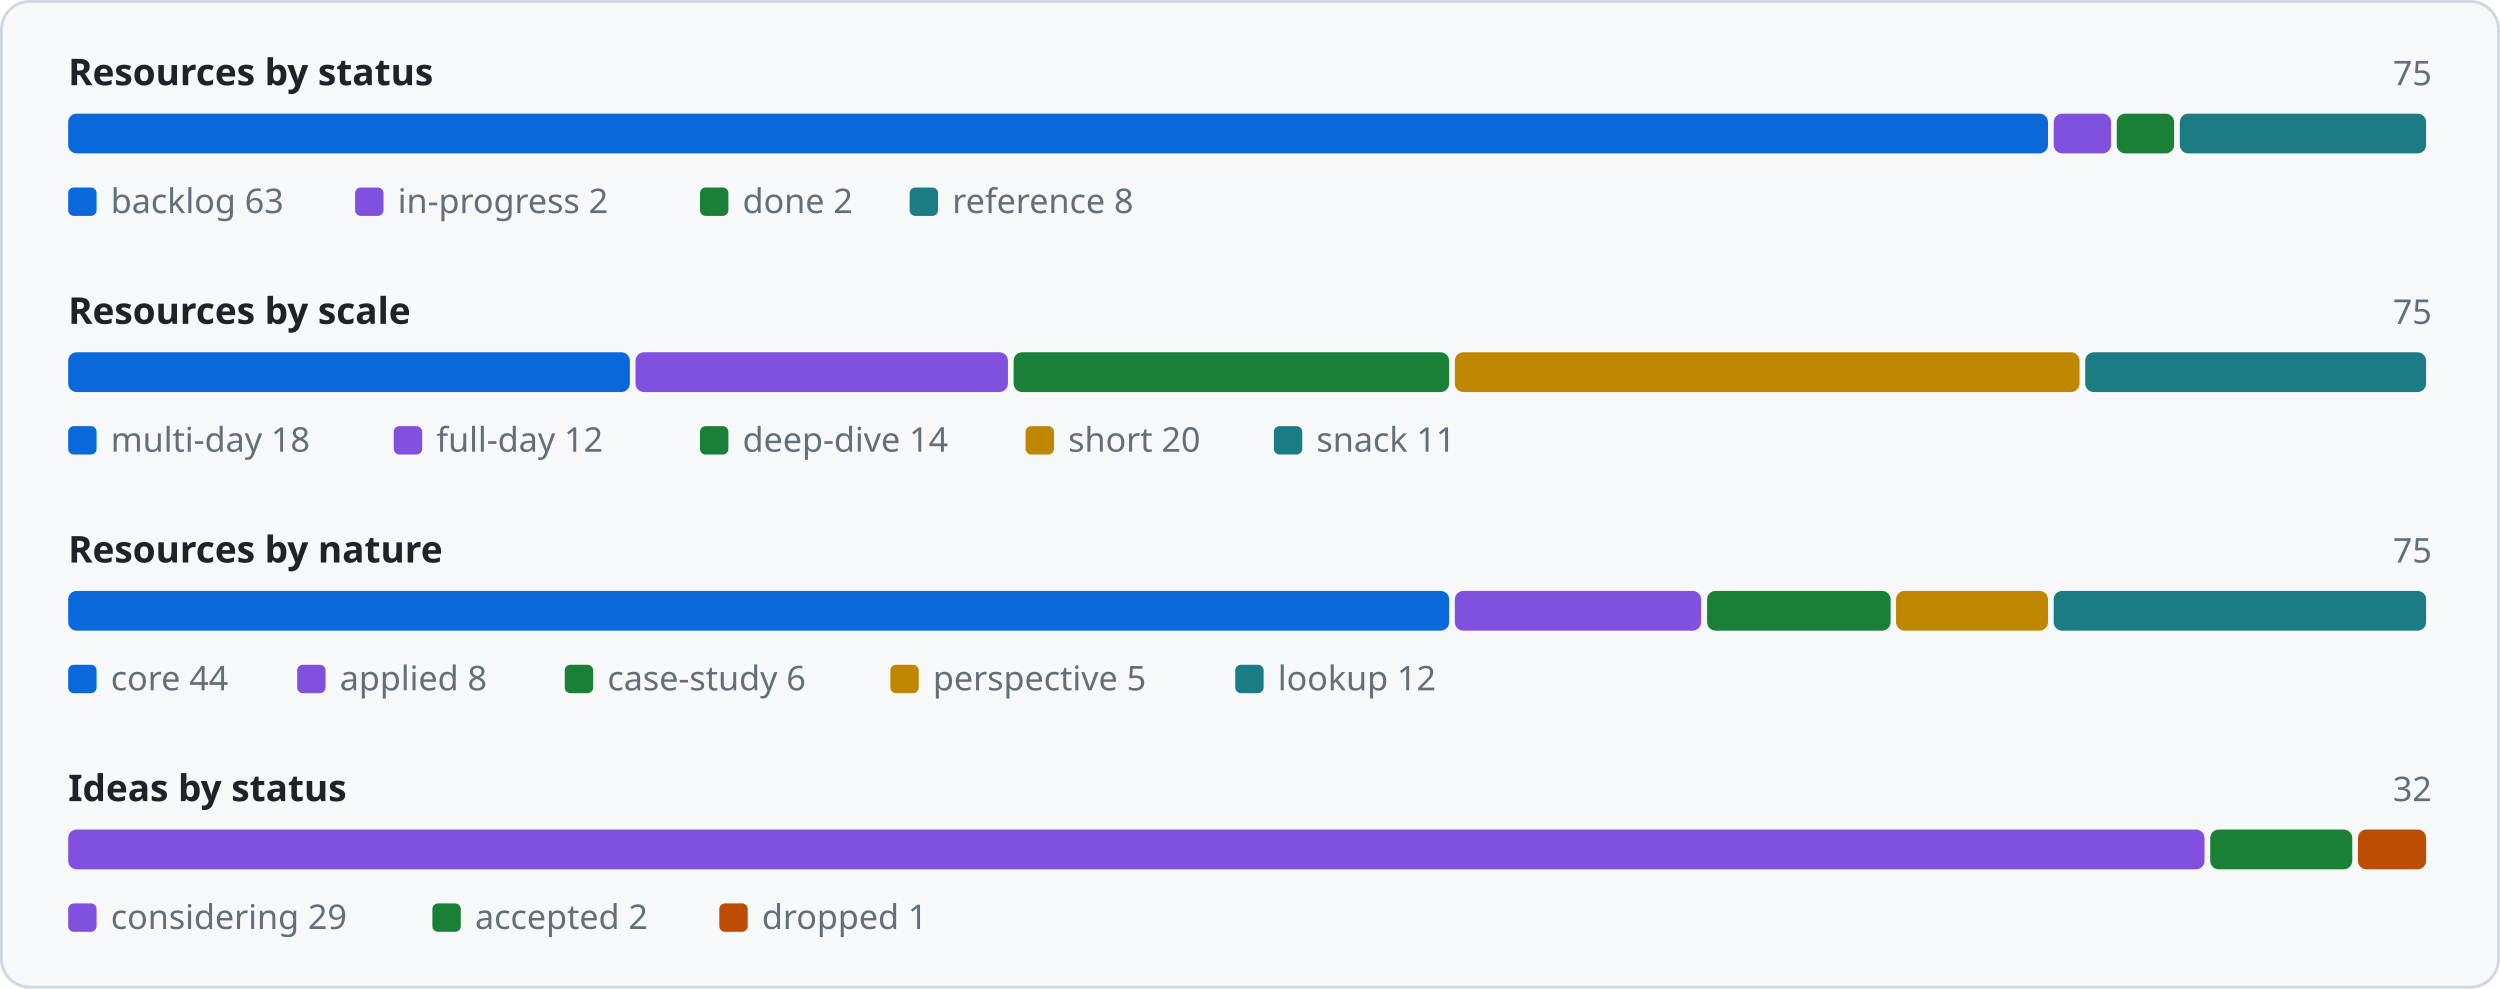
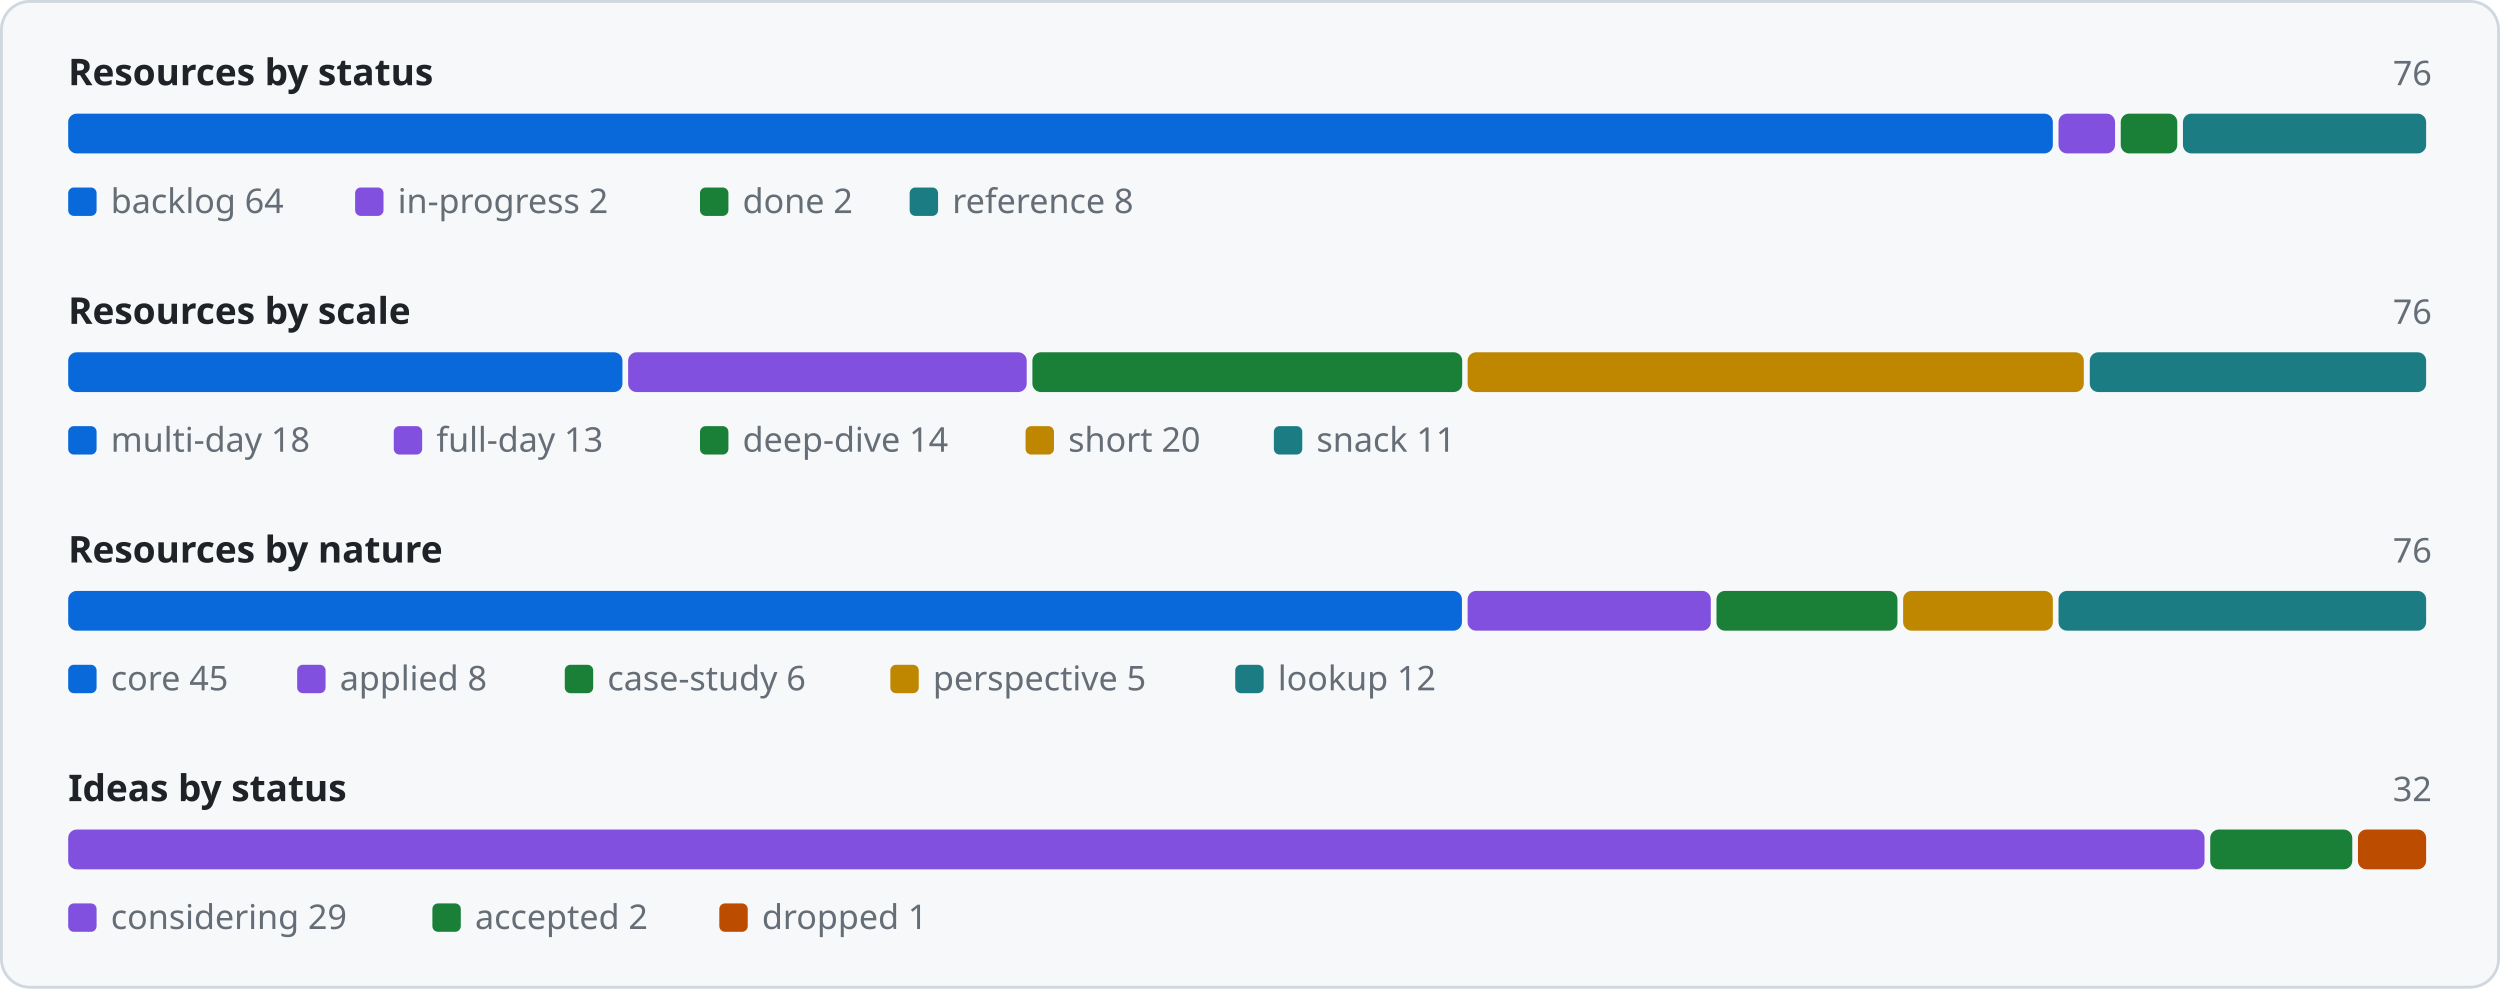
<svg xmlns="http://www.w3.org/2000/svg" width="880" height="348" viewBox="0 0 880 348" font-family="-apple-system, BlinkMacSystemFont, 'Segoe UI', 'Noto Sans', Helvetica, Arial, sans-serif">
  <rect x="0.5" y="0.5" width="879" height="347" rx="10" fill="#f6f8fa" stroke="#d0d7de" />
  <text x="24" y="30" fill="#1f2328" font-size="13" font-weight="600" text-anchor="start">Resources by status</text>
-   <text x="856" y="30" fill="#656d76" font-size="12" font-weight="400" text-anchor="end">75</text>
-   <rect x="24.0" y="40" width="696.9" height="14" rx="3" fill="#0969da" />
-   <rect x="722.9" y="40" width="20.2" height="14" rx="3" fill="#8250df" />
-   <rect x="745.1" y="40" width="20.2" height="14" rx="3" fill="#1a7f37" />
-   <rect x="767.3" y="40" width="86.7" height="14" rx="3" fill="#1b7c83" />
+   <text x="856" y="30" fill="#656d76" font-size="12" font-weight="400" text-anchor="end">76</text>
+   <rect x="24.0" y="40" width="698.6" height="14" rx="3" fill="#0969da" />
+   <rect x="724.6" y="40" width="19.9" height="14" rx="3" fill="#8250df" />
+   <rect x="746.5" y="40" width="19.9" height="14" rx="3" fill="#1a7f37" />
+   <rect x="768.4" y="40" width="85.6" height="14" rx="3" fill="#1b7c83" />
  <rect x="24" y="66" width="10" height="10" rx="2" fill="#0969da" />
-   <text x="39" y="75" fill="#656d76" font-size="12" font-weight="400" text-anchor="start">backlog 63</text>
+   <text x="39" y="75" fill="#656d76" font-size="12" font-weight="400" text-anchor="start">backlog 64</text>
  <rect x="125" y="66" width="10" height="10" rx="2" fill="#8250df" />
  <text x="140" y="75" fill="#656d76" font-size="12" font-weight="400" text-anchor="start">in-progress 2</text>
  <rect x="246.4" y="66" width="10" height="10" rx="2" fill="#1a7f37" />
  <text x="261.4" y="75" fill="#656d76" font-size="12" font-weight="400" text-anchor="start">done 2</text>
  <rect x="320.2" y="66" width="10" height="10" rx="2" fill="#1b7c83" />
  <text x="335.2" y="75" fill="#656d76" font-size="12" font-weight="400" text-anchor="start">reference 8</text>
  <text x="24" y="114" fill="#1f2328" font-size="13" font-weight="600" text-anchor="start">Resources by scale</text>
-   <text x="856" y="114" fill="#656d76" font-size="12" font-weight="400" text-anchor="end">75</text>
-   <rect x="24.0" y="124" width="197.7" height="14" rx="3" fill="#0969da" />
-   <rect x="223.7" y="124" width="131.1" height="14" rx="3" fill="#8250df" />
-   <rect x="356.8" y="124" width="153.3" height="14" rx="3" fill="#1a7f37" />
-   <rect x="512.1" y="124" width="219.9" height="14" rx="3" fill="#bf8700" />
-   <rect x="734.0" y="124" width="120" height="14" rx="3" fill="#1b7c83" />
+   <text x="856" y="114" fill="#656d76" font-size="12" font-weight="400" text-anchor="end">76</text>
+   <rect x="24.0" y="124" width="195.1" height="14" rx="3" fill="#0969da" />
+   <rect x="221.1" y="124" width="140.3" height="14" rx="3" fill="#8250df" />
+   <rect x="363.4" y="124" width="151.3" height="14" rx="3" fill="#1a7f37" />
+   <rect x="516.6" y="124" width="216.9" height="14" rx="3" fill="#bf8700" />
+   <rect x="735.6" y="124" width="118.4" height="14" rx="3" fill="#1b7c83" />
  <rect x="24" y="150" width="10" height="10" rx="2" fill="#0969da" />
  <text x="39" y="159" fill="#656d76" font-size="12" font-weight="400" text-anchor="start">multi-day 18</text>
  <rect x="138.6" y="150" width="10" height="10" rx="2" fill="#8250df" />
-   <text x="153.6" y="159" fill="#656d76" font-size="12" font-weight="400" text-anchor="start">full-day 12</text>
+   <text x="153.6" y="159" fill="#656d76" font-size="12" font-weight="400" text-anchor="start">full-day 13</text>
  <rect x="246.4" y="150" width="10" height="10" rx="2" fill="#1a7f37" />
  <text x="261.4" y="159" fill="#656d76" font-size="12" font-weight="400" text-anchor="start">deep-dive 14</text>
  <rect x="361" y="150" width="10" height="10" rx="2" fill="#bf8700" />
  <text x="376" y="159" fill="#656d76" font-size="12" font-weight="400" text-anchor="start">short 20</text>
  <rect x="448.4" y="150" width="10" height="10" rx="2" fill="#1b7c83" />
  <text x="463.4" y="159" fill="#656d76" font-size="12" font-weight="400" text-anchor="start">snack 11</text>
  <text x="24" y="198" fill="#1f2328" font-size="13" font-weight="600" text-anchor="start">Resources by nature</text>
-   <text x="856" y="198" fill="#656d76" font-size="12" font-weight="400" text-anchor="end">75</text>
-   <rect x="24.0" y="208" width="486.1" height="14" rx="3" fill="#0969da" />
-   <rect x="512.1" y="208" width="86.7" height="14" rx="3" fill="#8250df" />
-   <rect x="600.9" y="208" width="64.6" height="14" rx="3" fill="#1a7f37" />
-   <rect x="667.4" y="208" width="53.5" height="14" rx="3" fill="#bf8700" />
-   <rect x="722.9" y="208" width="131.1" height="14" rx="3" fill="#1b7c83" />
+   <text x="856" y="198" fill="#656d76" font-size="12" font-weight="400" text-anchor="end">76</text>
+   <rect x="24.0" y="208" width="490.6" height="14" rx="3" fill="#0969da" />
+   <rect x="516.6" y="208" width="85.6" height="14" rx="3" fill="#8250df" />
+   <rect x="604.2" y="208" width="63.7" height="14" rx="3" fill="#1a7f37" />
+   <rect x="669.9" y="208" width="52.7" height="14" rx="3" fill="#bf8700" />
+   <rect x="724.6" y="208" width="129.4" height="14" rx="3" fill="#1b7c83" />
  <rect x="24" y="234" width="10" height="10" rx="2" fill="#0969da" />
-   <text x="39" y="243" fill="#656d76" font-size="12" font-weight="400" text-anchor="start">core 44</text>
+   <text x="39" y="243" fill="#656d76" font-size="12" font-weight="400" text-anchor="start">core 45</text>
  <rect x="104.6" y="234" width="10" height="10" rx="2" fill="#8250df" />
  <text x="119.6" y="243" fill="#656d76" font-size="12" font-weight="400" text-anchor="start">applied 8</text>
  <rect x="198.8" y="234" width="10" height="10" rx="2" fill="#1a7f37" />
  <text x="213.8" y="243" fill="#656d76" font-size="12" font-weight="400" text-anchor="start">case-study 6</text>
  <rect x="313.4" y="234" width="10" height="10" rx="2" fill="#bf8700" />
  <text x="328.4" y="243" fill="#656d76" font-size="12" font-weight="400" text-anchor="start">perspective 5</text>
  <rect x="434.8" y="234" width="10" height="10" rx="2" fill="#1b7c83" />
  <text x="449.8" y="243" fill="#656d76" font-size="12" font-weight="400" text-anchor="start">lookup 12</text>
  <text x="24" y="282" fill="#1f2328" font-size="13" font-weight="600" text-anchor="start">Ideas by status</text>
  <text x="856" y="282" fill="#656d76" font-size="12" font-weight="400" text-anchor="end">32</text>
  <rect x="24.0" y="292" width="752" height="14" rx="3" fill="#8250df" />
  <rect x="778.0" y="292" width="50" height="14" rx="3" fill="#1a7f37" />
  <rect x="830.0" y="292" width="24" height="14" rx="3" fill="#bc4c00" />
  <rect x="24" y="318" width="10" height="10" rx="2" fill="#8250df" />
  <text x="39" y="327" fill="#656d76" font-size="12" font-weight="400" text-anchor="start">considering 29</text>
  <rect x="152.2" y="318" width="10" height="10" rx="2" fill="#1a7f37" />
  <text x="167.2" y="327" fill="#656d76" font-size="12" font-weight="400" text-anchor="start">accepted 2</text>
  <rect x="253.2" y="318" width="10" height="10" rx="2" fill="#bc4c00" />
  <text x="268.2" y="327" fill="#656d76" font-size="12" font-weight="400" text-anchor="start">dropped 1</text>
</svg>
